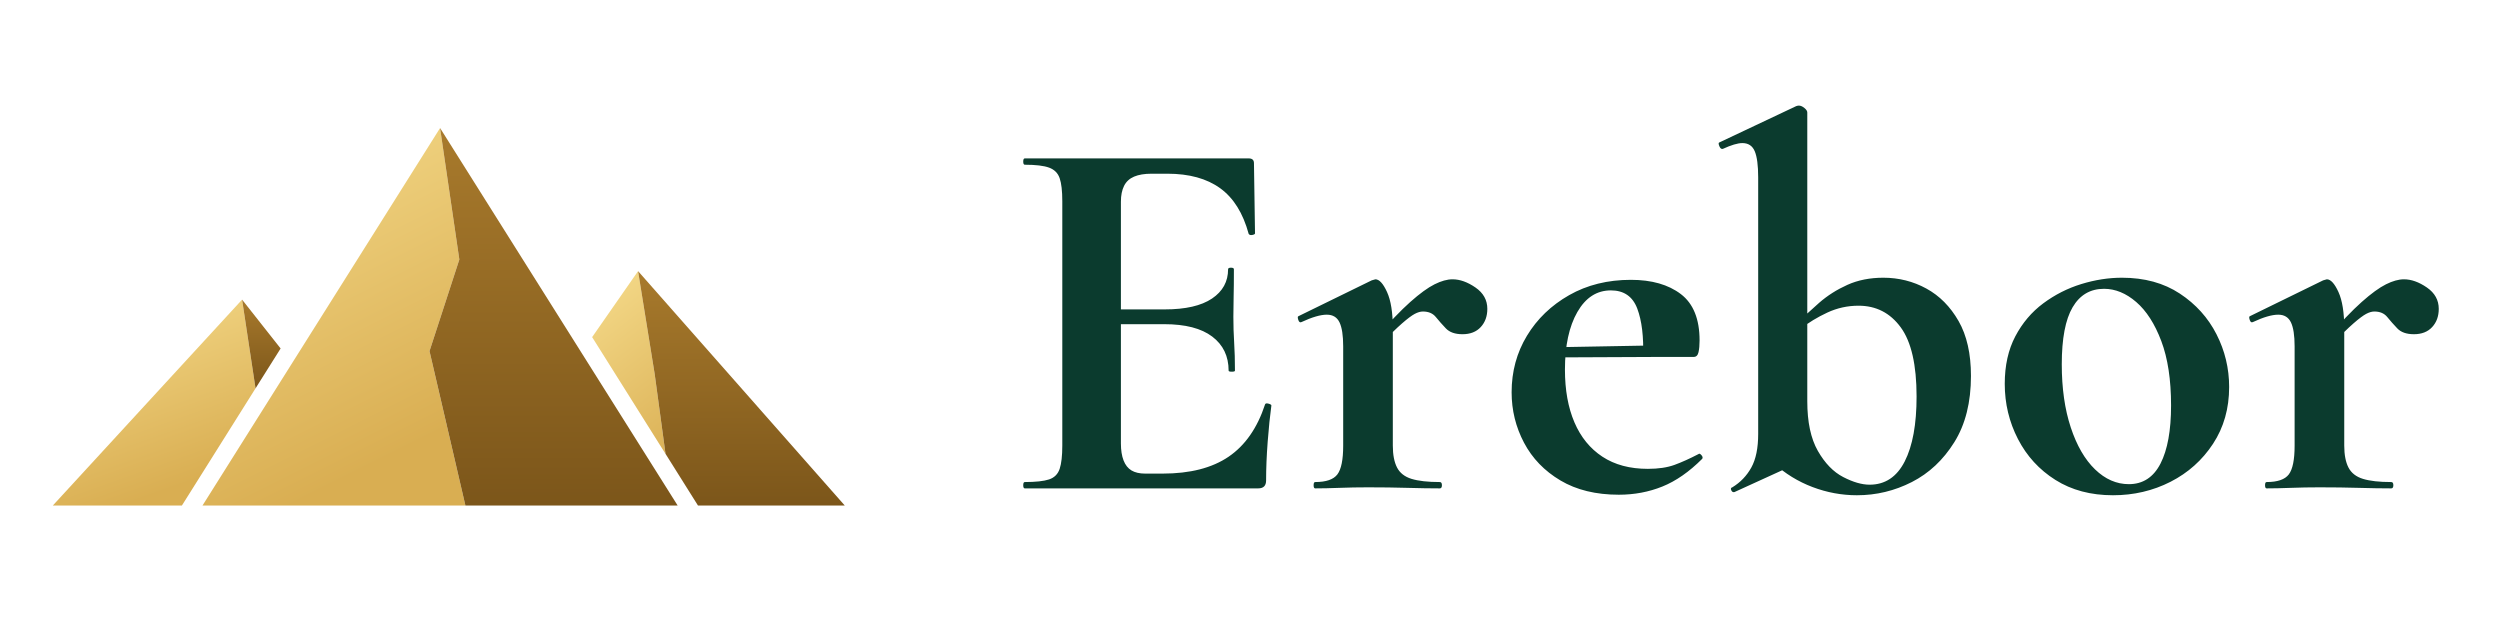
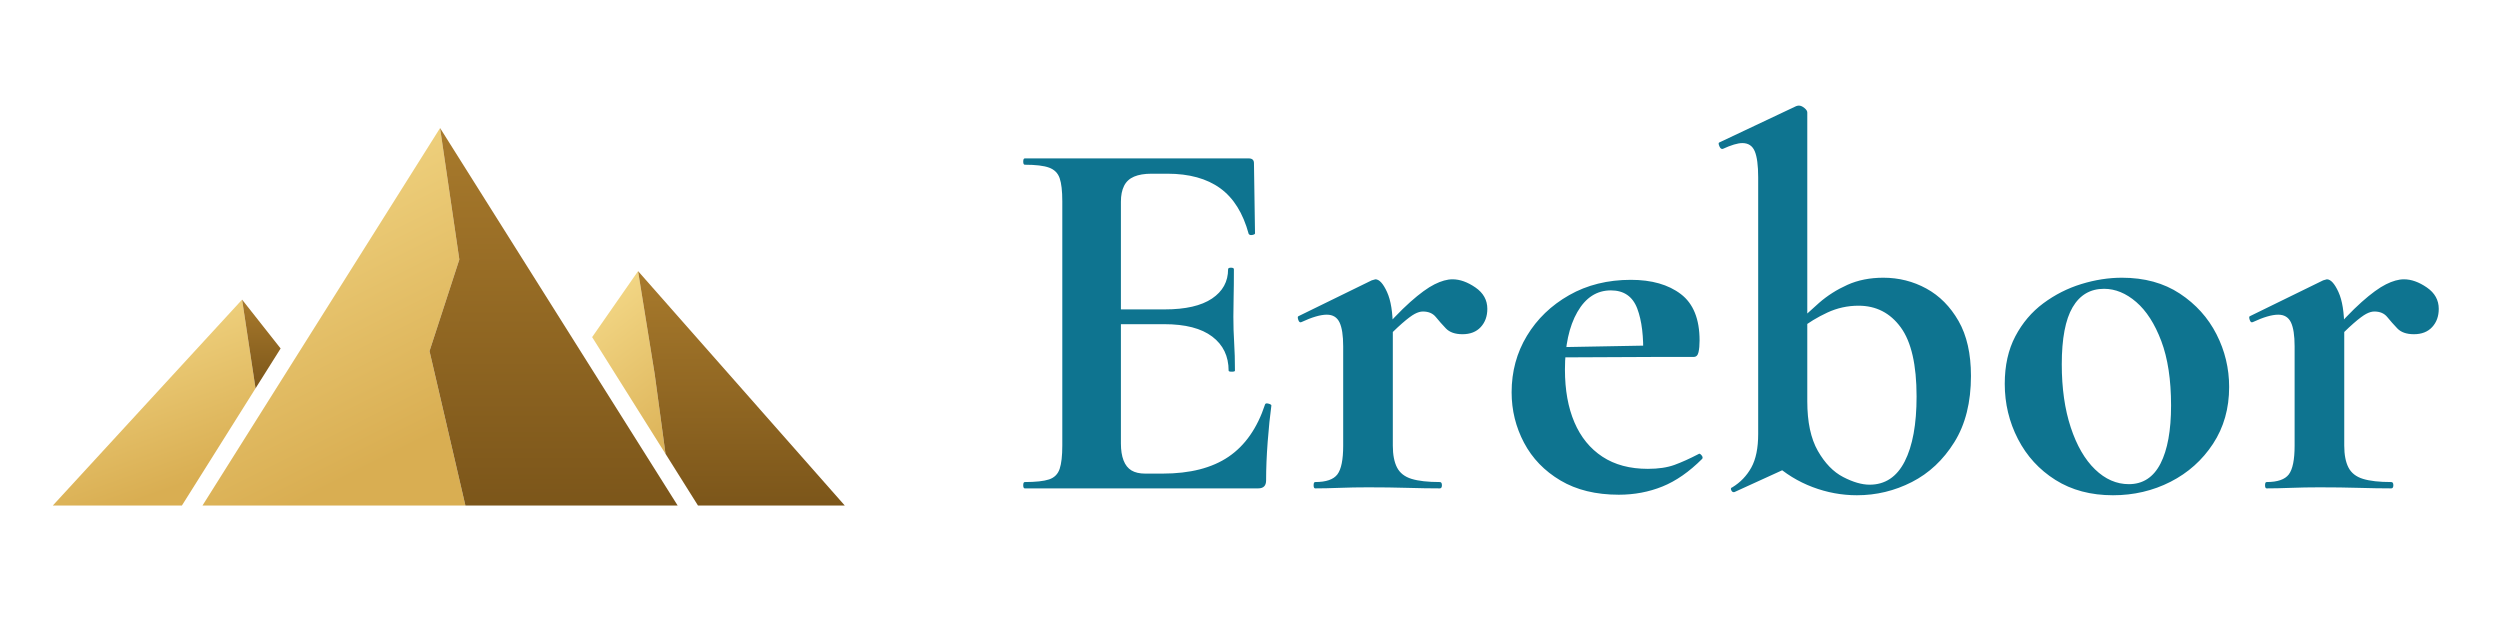
<svg xmlns="http://www.w3.org/2000/svg" width="947" height="240" viewBox="0 0 947 240">
  <defs>
    <linearGradient id="goldLit" x1="0" y1="0" x2="0.35" y2="1">
      <stop offset="0" stop-color="#F6DC8C" />
      <stop offset="1" stop-color="#D9AE52" />
    </linearGradient>
    <linearGradient id="goldShade" x1="0" y1="0" x2="0" y2="1">
      <stop offset="0" stop-color="#A87A2C" />
      <stop offset="1" stop-color="#7C561A" />
    </linearGradient>
    <linearGradient id="goldRing" x1="0" y1="0" x2="1" y2="1">
      <stop offset="0" stop-color="#F6DC8C" />
      <stop offset="0.5" stop-color="#D9AE52" />
      <stop offset="1" stop-color="#A87A2C" />
    </linearGradient>
    <radialGradient id="greenBg" cx="0.5" cy="0.4" r="0.65">
-       <stop offset="0" stop-color="#0B3B2E" />
-       <stop offset="1" stop-color="#06261D" />
+       <stop offset="0" stop-color="#0E7490" />
+       <stop offset="1" stop-color="#0A4F66" />
    </radialGradient>
  </defs>
  <path fill="url(#goldLit)" d="M68.9 191.5 L96.8 147.1 L91.7 113.5 L20.0 191.5Z" />
  <path fill="url(#goldShade)" d="M96.8 147.1 L106.3 132.0 L91.7 113.5Z" />
  <path fill="url(#goldLit)" d="M264.4 191.5 L252.1 171.9 L248.0 141.7 L241.7 102.7 L224.3 127.7Z" />
  <path fill="url(#goldShade)" d="M248.0 141.7 L252.1 171.9 L264.4 191.5 L320.0 191.5 L241.7 102.7Z" />
  <path fill="url(#goldLit)" d="M76.7 191.5 L176.3 191.5 L162.7 133.0 L174.0 98.3 L166.7 48.5Z" />
  <path fill="url(#goldShade)" d="M174.0 98.3 L162.7 133.0 L176.3 191.5 L256.7 191.5 L166.7 48.5Z" />
-   <path fill="#0B3B2E" d="M476.6 185.0H388.2Q387.6 185.0 387.6 183.8Q387.6 182.6 388.2 182.6Q394.4 182.6 397.4 181.6Q400.4 180.6 401.4 177.6Q402.4 174.6 402.4 168.8V76.2Q402.4 70.4 401.4 67.5Q400.4 64.6 397.4 63.5Q394.4 62.4 388.2 62.4Q387.6 62.4 387.6 61.2Q387.6 60.0 388.2 60.0H473.0Q475.0 60.0 475.0 61.8L475.4 88.4Q475.4 88.8 474.4 89.0Q473.4 89.2 473.0 88.6Q469.8 76.8 462.2 71.3Q454.6 65.8 442.2 65.8H436.2Q432.2 65.8 429.6 66.9Q427.0 68.0 425.8 70.4Q424.6 72.8 424.6 76.4V168.0Q424.6 171.8 425.6 174.4Q426.6 177.0 428.6 178.2Q430.6 179.4 433.8 179.4H440.4Q456.0 179.4 465.4 173.0Q474.8 166.6 479.2 153.2Q479.4 152.6 480.5 152.9Q481.6 153.2 481.6 153.6Q480.8 159.4 480.2 167.3Q479.6 175.2 479.6 182.0Q479.6 185.0 476.6 185.0ZM465.4 140.4Q465.4 132.2 459.2 127.5Q453.0 122.8 441.0 122.8H414.0V117.2H441.2Q453.0 117.2 459.1 113.1Q465.2 109.0 465.2 102.0Q465.2 101.4 466.3 101.4Q467.4 101.4 467.4 102.0Q467.4 108.6 467.3 112.3Q467.2 116.0 467.2 120.0Q467.2 125.0 467.5 129.8Q467.8 134.6 467.8 140.4Q467.8 140.8 466.6 140.8Q465.4 140.8 465.4 140.4ZM522.6 130.8 521.0 128.2Q528.8 119.2 534.2 114.4Q539.6 109.6 543.4 107.7Q547.2 105.8 550.2 105.8Q554.4 105.8 558.9 108.9Q563.4 112.0 563.4 117.0Q563.4 121.2 560.9 123.9Q558.4 126.6 554.0 126.6Q549.8 126.6 547.7 124.4Q545.6 122.2 543.9 120.1Q542.2 118.0 539.0 118.0Q537.6 118.0 535.9 118.9Q534.2 119.8 531.1 122.5Q528.0 125.2 522.6 130.8ZM498.2 185.0Q497.6 185.0 497.6 183.8Q497.6 182.6 498.2 182.6Q504.4 182.6 506.6 179.7Q508.8 176.8 508.8 168.8V131.2Q508.8 125.0 507.4 122.1Q506.0 119.2 502.6 119.2Q500.8 119.2 498.4 119.9Q496.0 120.6 493.0 122.0Q492.2 122.4 491.8 121.2Q491.4 120.0 491.8 119.8L519.6 106.2Q520.8 105.8 521.0 105.8Q523.2 105.8 525.4 110.6Q527.6 115.4 527.6 124.4V168.8Q527.6 174.0 529.2 177.1Q530.8 180.2 534.7 181.4Q538.6 182.6 545.4 182.6Q546.2 182.6 546.2 183.8Q546.2 185.0 545.4 185.0Q540.0 185.0 533.1 184.8Q526.2 184.6 518.2 184.6Q512.6 184.6 507.4 184.8Q502.2 185.0 498.2 185.0ZM613.2 187.4Q600.2 187.4 591.1 182.0Q582 176.6 577.3 167.7Q572.6 158.8 572.6 148.6Q572.6 136.8 578.4 127.2Q584.2 117.6 594.4 111.8Q604.6 106.0 617.8 106.0Q629.6 106.0 636.7 111.4Q643.8 116.8 643.8 129.0Q643.8 131.6 643.4 133.4Q643.0 135.2 641.6 135.2H622.4Q622.8 123.8 620.2 116.9Q617.6 110.0 610.2 110.0Q602.2 110.0 597.5 118.2Q592.8 126.4 592.8 140.0Q592.8 151.6 596.4 160.0Q600 168.4 607 173.0Q614 177.6 624.2 177.6Q630.2 177.6 634.3 176.1Q638.4 174.6 643.4 172.0Q643.8 171.6 644.5 172.4Q645.2 173.2 644.8 173.8Q637.4 181.2 629.7 184.3Q622 187.4 613.2 187.4ZM585.8 135.4 585.6 131.6 629.4 130.8V135.2ZM703.4 187.6Q694.8 187.6 686.6 184.5Q678.4 181.4 671.8 175.4L684.6 152.0Q684.6 163.8 688.6 170.8Q692.6 177.8 698.2 180.7Q703.8 183.6 708.2 183.6Q717.0 183.6 721.5 174.8Q726.0 166.0 726.0 150.2Q726.0 132.2 720.0 124.0Q714.0 115.8 704.0 115.8Q697.8 115.8 692.2 118.4Q686.6 121.0 682.0 124.6L680.2 123.0Q684.4 118.8 689.1 114.7Q693.8 110.6 699.8 107.9Q705.8 105.2 713.4 105.2Q722.2 105.2 729.7 109.3Q737.2 113.4 741.9 121.6Q746.6 129.8 746.6 142.4Q746.6 157.4 740.3 167.5Q734.0 177.6 724.2 182.6Q714.4 187.6 703.4 187.6ZM657.0 186.4Q656.2 186.6 655.8 185.7Q655.4 184.8 656.2 184.6Q660.8 181.8 663.4 177.1Q666.0 172.4 666.0 164.4V67.2Q666.0 60.4 664.7 57.3Q663.4 54.2 660.0 54.2Q657.4 54.2 652.6 56.4Q651.8 56.6 651.3 55.4Q650.8 54.2 651.2 54.0L680.4 40.2Q681.0 40.0 681.4 40.0Q682.4 40.0 683.5 40.9Q684.6 41.8 684.6 42.6V173.8ZM800.4 187.6Q787.8 187.6 778.6 181.8Q769.4 176.0 764.4 166.3Q759.4 156.6 759.4 145.4Q759.4 135.0 763.4 127.4Q767.4 119.8 774.0 114.9Q780.6 110.0 788.4 107.6Q796.2 105.2 803.8 105.2Q816.6 105.2 825.7 111.2Q834.8 117.2 839.6 126.6Q844.4 136.0 844.4 146.6Q844.4 158.8 838.3 168.1Q832.2 177.4 822.2 182.5Q812.2 187.6 800.4 187.6ZM806.4 183.4Q814.4 183.4 818.4 175.6Q822.4 167.8 822.4 153.6Q822.4 139.0 818.7 129.2Q815.0 119.4 809.2 114.4Q803.4 109.4 797.0 109.4Q789.2 109.4 785.1 116.4Q781.0 123.4 781.0 138.0Q781.0 151.6 784.4 161.9Q787.8 172.2 793.6 177.8Q799.4 183.4 806.4 183.4ZM883.0 130.8 881.4 128.2Q889.2 119.2 894.6 114.4Q900.0 109.6 903.8 107.7Q907.6 105.8 910.6 105.8Q914.8 105.8 919.3 108.9Q923.8 112.0 923.8 117.0Q923.8 121.2 921.3 123.9Q918.8 126.6 914.4 126.6Q910.2 126.6 908.1 124.4Q906.0 122.2 904.3 120.1Q902.6 118.0 899.4 118.0Q898.0 118.0 896.3 118.9Q894.6 119.8 891.5 122.5Q888.4 125.2 883.0 130.8ZM858.6 185.0Q858.0 185.0 858.0 183.8Q858.0 182.6 858.6 182.6Q864.8 182.6 867.0 179.7Q869.2 176.8 869.2 168.8V131.2Q869.2 125.0 867.8 122.1Q866.4 119.2 863.0 119.2Q861.2 119.2 858.8 119.9Q856.4 120.6 853.4 122.0Q852.6 122.4 852.2 121.2Q851.8 120.0 852.2 119.8L880.0 106.2Q881.2 105.8 881.4 105.8Q883.6 105.8 885.8 110.6Q888.0 115.4 888.0 124.4V168.8Q888.0 174.0 889.6 177.1Q891.2 180.2 895.1 181.4Q899.0 182.6 905.8 182.6Q906.6 182.6 906.6 183.8Q906.6 185.0 905.8 185.0Q900.4 185.0 893.5 184.8Q886.6 184.6 878.6 184.6Q873.0 184.6 867.8 184.8Q862.6 185.0 858.6 185.0Z" />
+   <path fill="#0E7490" d="M476.6 185.0H388.2Q387.6 185.0 387.6 183.8Q387.6 182.6 388.2 182.6Q394.4 182.6 397.4 181.6Q400.4 180.6 401.4 177.6Q402.4 174.6 402.4 168.8V76.2Q402.4 70.4 401.4 67.5Q400.4 64.6 397.4 63.5Q394.4 62.4 388.2 62.4Q387.6 62.4 387.6 61.2Q387.6 60.0 388.2 60.0H473.0Q475.0 60.0 475.0 61.8L475.4 88.4Q475.4 88.8 474.4 89.0Q473.4 89.2 473.0 88.6Q469.8 76.8 462.2 71.3Q454.6 65.8 442.2 65.8H436.2Q432.2 65.8 429.6 66.9Q427.0 68.0 425.8 70.4Q424.6 72.8 424.6 76.4V168.0Q424.6 171.8 425.6 174.4Q426.6 177.0 428.6 178.2Q430.6 179.4 433.8 179.4H440.4Q456.0 179.4 465.4 173.0Q474.8 166.6 479.2 153.2Q479.4 152.6 480.5 152.9Q481.6 153.2 481.6 153.6Q480.8 159.4 480.2 167.3Q479.6 175.2 479.6 182.0Q479.6 185.0 476.6 185.0ZM465.4 140.4Q465.4 132.2 459.2 127.5Q453.0 122.8 441.0 122.8H414.0V117.2H441.2Q453.0 117.2 459.1 113.1Q465.2 109.0 465.2 102.0Q465.2 101.4 466.3 101.4Q467.4 101.4 467.4 102.0Q467.4 108.6 467.3 112.3Q467.2 116.0 467.2 120.0Q467.2 125.0 467.5 129.8Q467.8 134.6 467.8 140.4Q467.8 140.8 466.6 140.8Q465.4 140.8 465.4 140.4ZM522.6 130.8 521.0 128.2Q528.8 119.2 534.2 114.4Q539.6 109.6 543.4 107.7Q547.2 105.8 550.2 105.8Q554.4 105.8 558.9 108.9Q563.4 112.0 563.4 117.0Q563.4 121.2 560.9 123.9Q558.4 126.6 554.0 126.6Q549.8 126.6 547.7 124.4Q545.6 122.2 543.9 120.1Q542.2 118.0 539.0 118.0Q537.6 118.0 535.9 118.9Q534.2 119.8 531.1 122.5Q528.0 125.2 522.6 130.8ZM498.2 185.0Q497.6 185.0 497.6 183.8Q497.6 182.6 498.2 182.6Q504.4 182.6 506.6 179.7Q508.8 176.8 508.8 168.8V131.2Q508.8 125.0 507.4 122.1Q506.0 119.2 502.6 119.2Q500.8 119.2 498.4 119.9Q496.0 120.6 493.0 122.0Q492.2 122.4 491.8 121.2Q491.4 120.0 491.8 119.8L519.6 106.2Q520.8 105.8 521.0 105.8Q523.2 105.8 525.4 110.6Q527.6 115.4 527.6 124.4V168.8Q527.6 174.0 529.2 177.1Q530.8 180.2 534.7 181.4Q538.6 182.6 545.4 182.6Q546.2 182.6 546.2 183.8Q546.2 185.0 545.4 185.0Q540.0 185.0 533.1 184.8Q526.2 184.6 518.2 184.6Q512.6 184.6 507.4 184.8Q502.2 185.0 498.2 185.0ZM613.2 187.4Q600.2 187.4 591.1 182.0Q582 176.6 577.3 167.7Q572.6 158.8 572.6 148.6Q572.6 136.8 578.4 127.2Q584.2 117.6 594.4 111.8Q604.6 106.0 617.8 106.0Q629.6 106.0 636.7 111.4Q643.8 116.8 643.8 129.0Q643.8 131.6 643.4 133.4Q643.0 135.2 641.6 135.2H622.4Q622.8 123.8 620.2 116.9Q617.6 110.0 610.2 110.0Q602.2 110.0 597.5 118.2Q592.8 126.4 592.8 140.0Q592.8 151.6 596.4 160.0Q600 168.4 607 173.0Q614 177.6 624.2 177.6Q630.2 177.6 634.3 176.1Q638.4 174.6 643.4 172.0Q643.8 171.6 644.5 172.4Q645.2 173.2 644.8 173.8Q637.4 181.2 629.7 184.3Q622 187.4 613.2 187.4ZM585.8 135.4 585.6 131.6 629.4 130.8V135.2ZM703.4 187.6Q694.8 187.6 686.6 184.5Q678.4 181.4 671.8 175.4L684.6 152.0Q684.6 163.8 688.6 170.8Q692.6 177.8 698.2 180.7Q703.8 183.6 708.2 183.6Q717.0 183.6 721.5 174.8Q726.0 166.0 726.0 150.2Q726.0 132.2 720.0 124.0Q714.0 115.8 704.0 115.8Q697.8 115.8 692.2 118.4Q686.6 121.0 682.0 124.6L680.2 123.0Q684.4 118.8 689.1 114.7Q693.8 110.6 699.8 107.9Q705.8 105.2 713.4 105.2Q722.2 105.2 729.7 109.3Q737.2 113.4 741.9 121.6Q746.6 129.8 746.6 142.4Q746.6 157.4 740.3 167.5Q734.0 177.6 724.2 182.6Q714.4 187.6 703.4 187.6ZM657.0 186.4Q656.2 186.6 655.8 185.7Q655.4 184.8 656.2 184.6Q660.8 181.8 663.4 177.1Q666.0 172.4 666.0 164.4V67.2Q666.0 60.4 664.7 57.3Q663.4 54.2 660.0 54.2Q657.4 54.2 652.6 56.4Q651.8 56.6 651.3 55.4Q650.8 54.2 651.2 54.0L680.4 40.2Q681.0 40.0 681.4 40.0Q682.4 40.0 683.5 40.9Q684.6 41.8 684.6 42.6V173.8ZM800.4 187.6Q787.8 187.6 778.6 181.8Q769.4 176.0 764.4 166.3Q759.4 156.6 759.4 145.4Q759.4 135.0 763.4 127.4Q767.4 119.8 774.0 114.9Q780.6 110.0 788.4 107.6Q796.2 105.2 803.8 105.2Q816.6 105.2 825.7 111.2Q834.8 117.2 839.6 126.6Q844.4 136.0 844.4 146.6Q844.4 158.8 838.3 168.1Q832.2 177.4 822.2 182.5Q812.2 187.6 800.4 187.6ZM806.4 183.4Q814.4 183.4 818.4 175.6Q822.4 167.8 822.4 153.6Q822.4 139.0 818.7 129.2Q815.0 119.4 809.2 114.4Q803.4 109.4 797.0 109.4Q789.2 109.4 785.1 116.4Q781.0 123.4 781.0 138.0Q781.0 151.6 784.4 161.9Q787.8 172.2 793.6 177.8Q799.4 183.4 806.4 183.4ZM883.0 130.8 881.4 128.2Q889.2 119.2 894.6 114.4Q900.0 109.6 903.8 107.7Q907.6 105.8 910.6 105.8Q914.8 105.8 919.3 108.9Q923.8 112.0 923.8 117.0Q923.8 121.2 921.3 123.9Q918.8 126.6 914.4 126.6Q910.2 126.6 908.1 124.4Q906.0 122.2 904.3 120.1Q902.6 118.0 899.4 118.0Q898.0 118.0 896.3 118.9Q894.6 119.8 891.5 122.5Q888.4 125.2 883.0 130.8ZM858.6 185.0Q858.0 185.0 858.0 183.8Q858.0 182.6 858.6 182.6Q864.8 182.6 867.0 179.7Q869.2 176.8 869.2 168.8V131.2Q869.2 125.0 867.8 122.1Q866.4 119.2 863.0 119.2Q861.2 119.2 858.8 119.9Q856.4 120.6 853.4 122.0Q852.6 122.4 852.2 121.2Q851.8 120.0 852.2 119.8L880.0 106.2Q881.2 105.8 881.4 105.8Q883.6 105.8 885.8 110.6Q888.0 115.4 888.0 124.4V168.8Q888.0 174.0 889.6 177.1Q891.2 180.2 895.1 181.4Q899.0 182.6 905.8 182.6Q906.6 182.6 906.6 183.8Q906.6 185.0 905.8 185.0Q900.4 185.0 893.5 184.8Q886.6 184.6 878.6 184.6Q873.0 184.6 867.8 184.8Q862.6 185.0 858.6 185.0Z" />
</svg>
